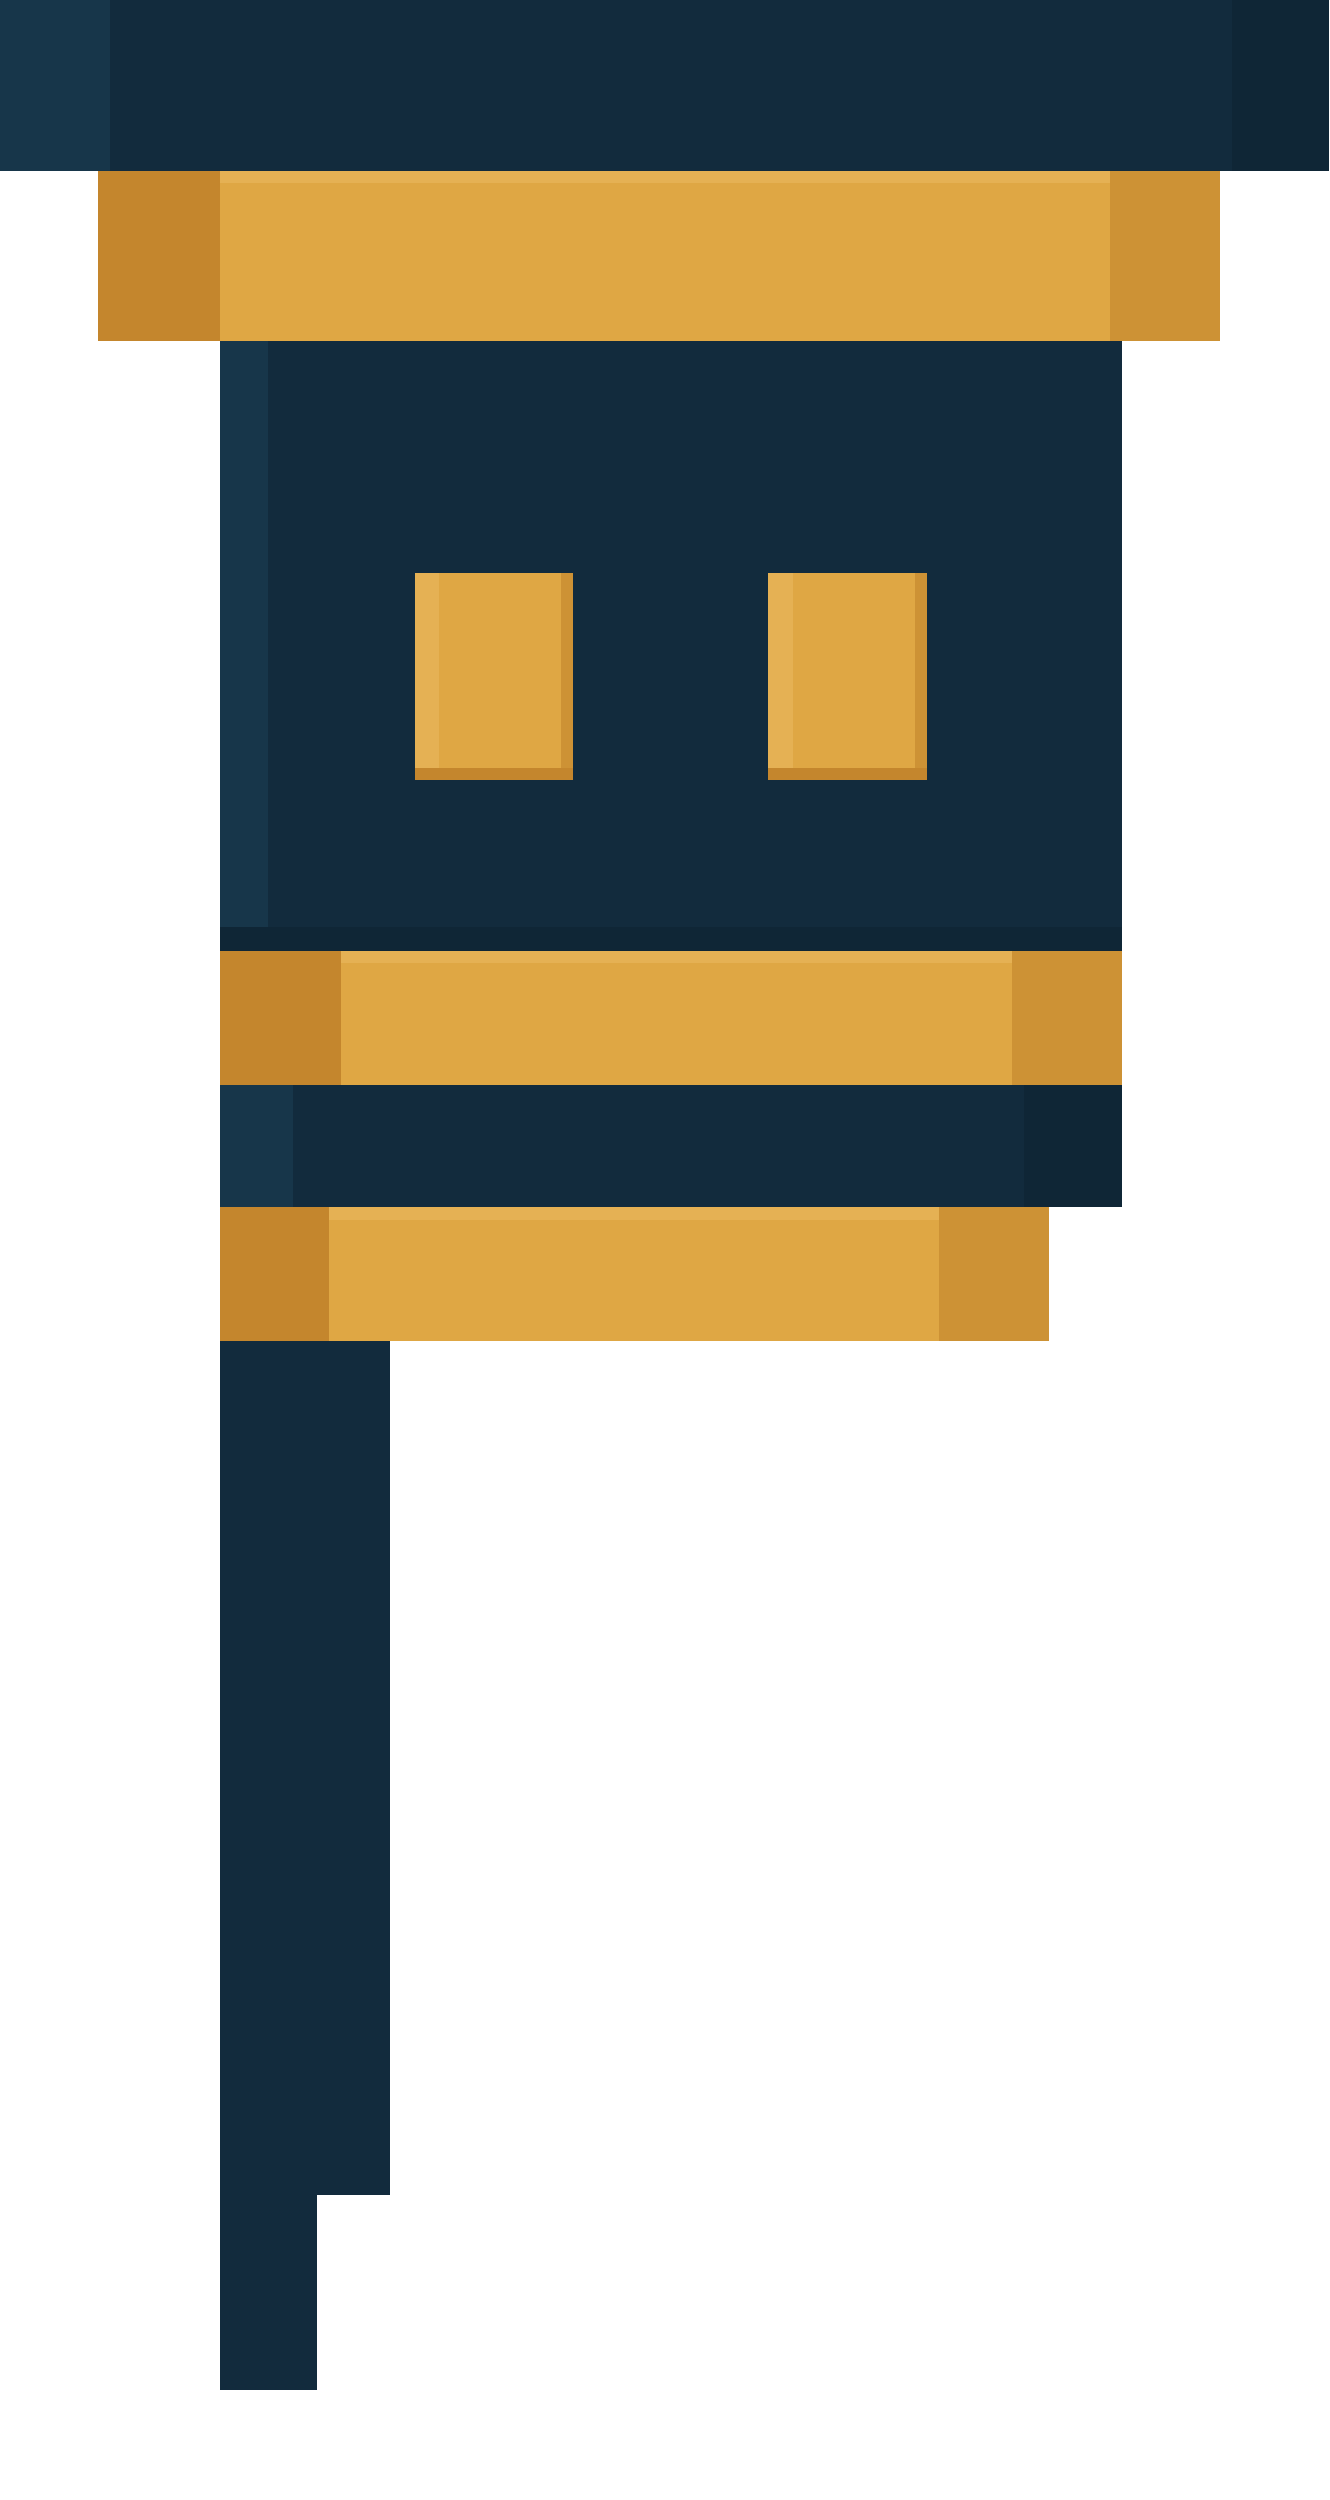
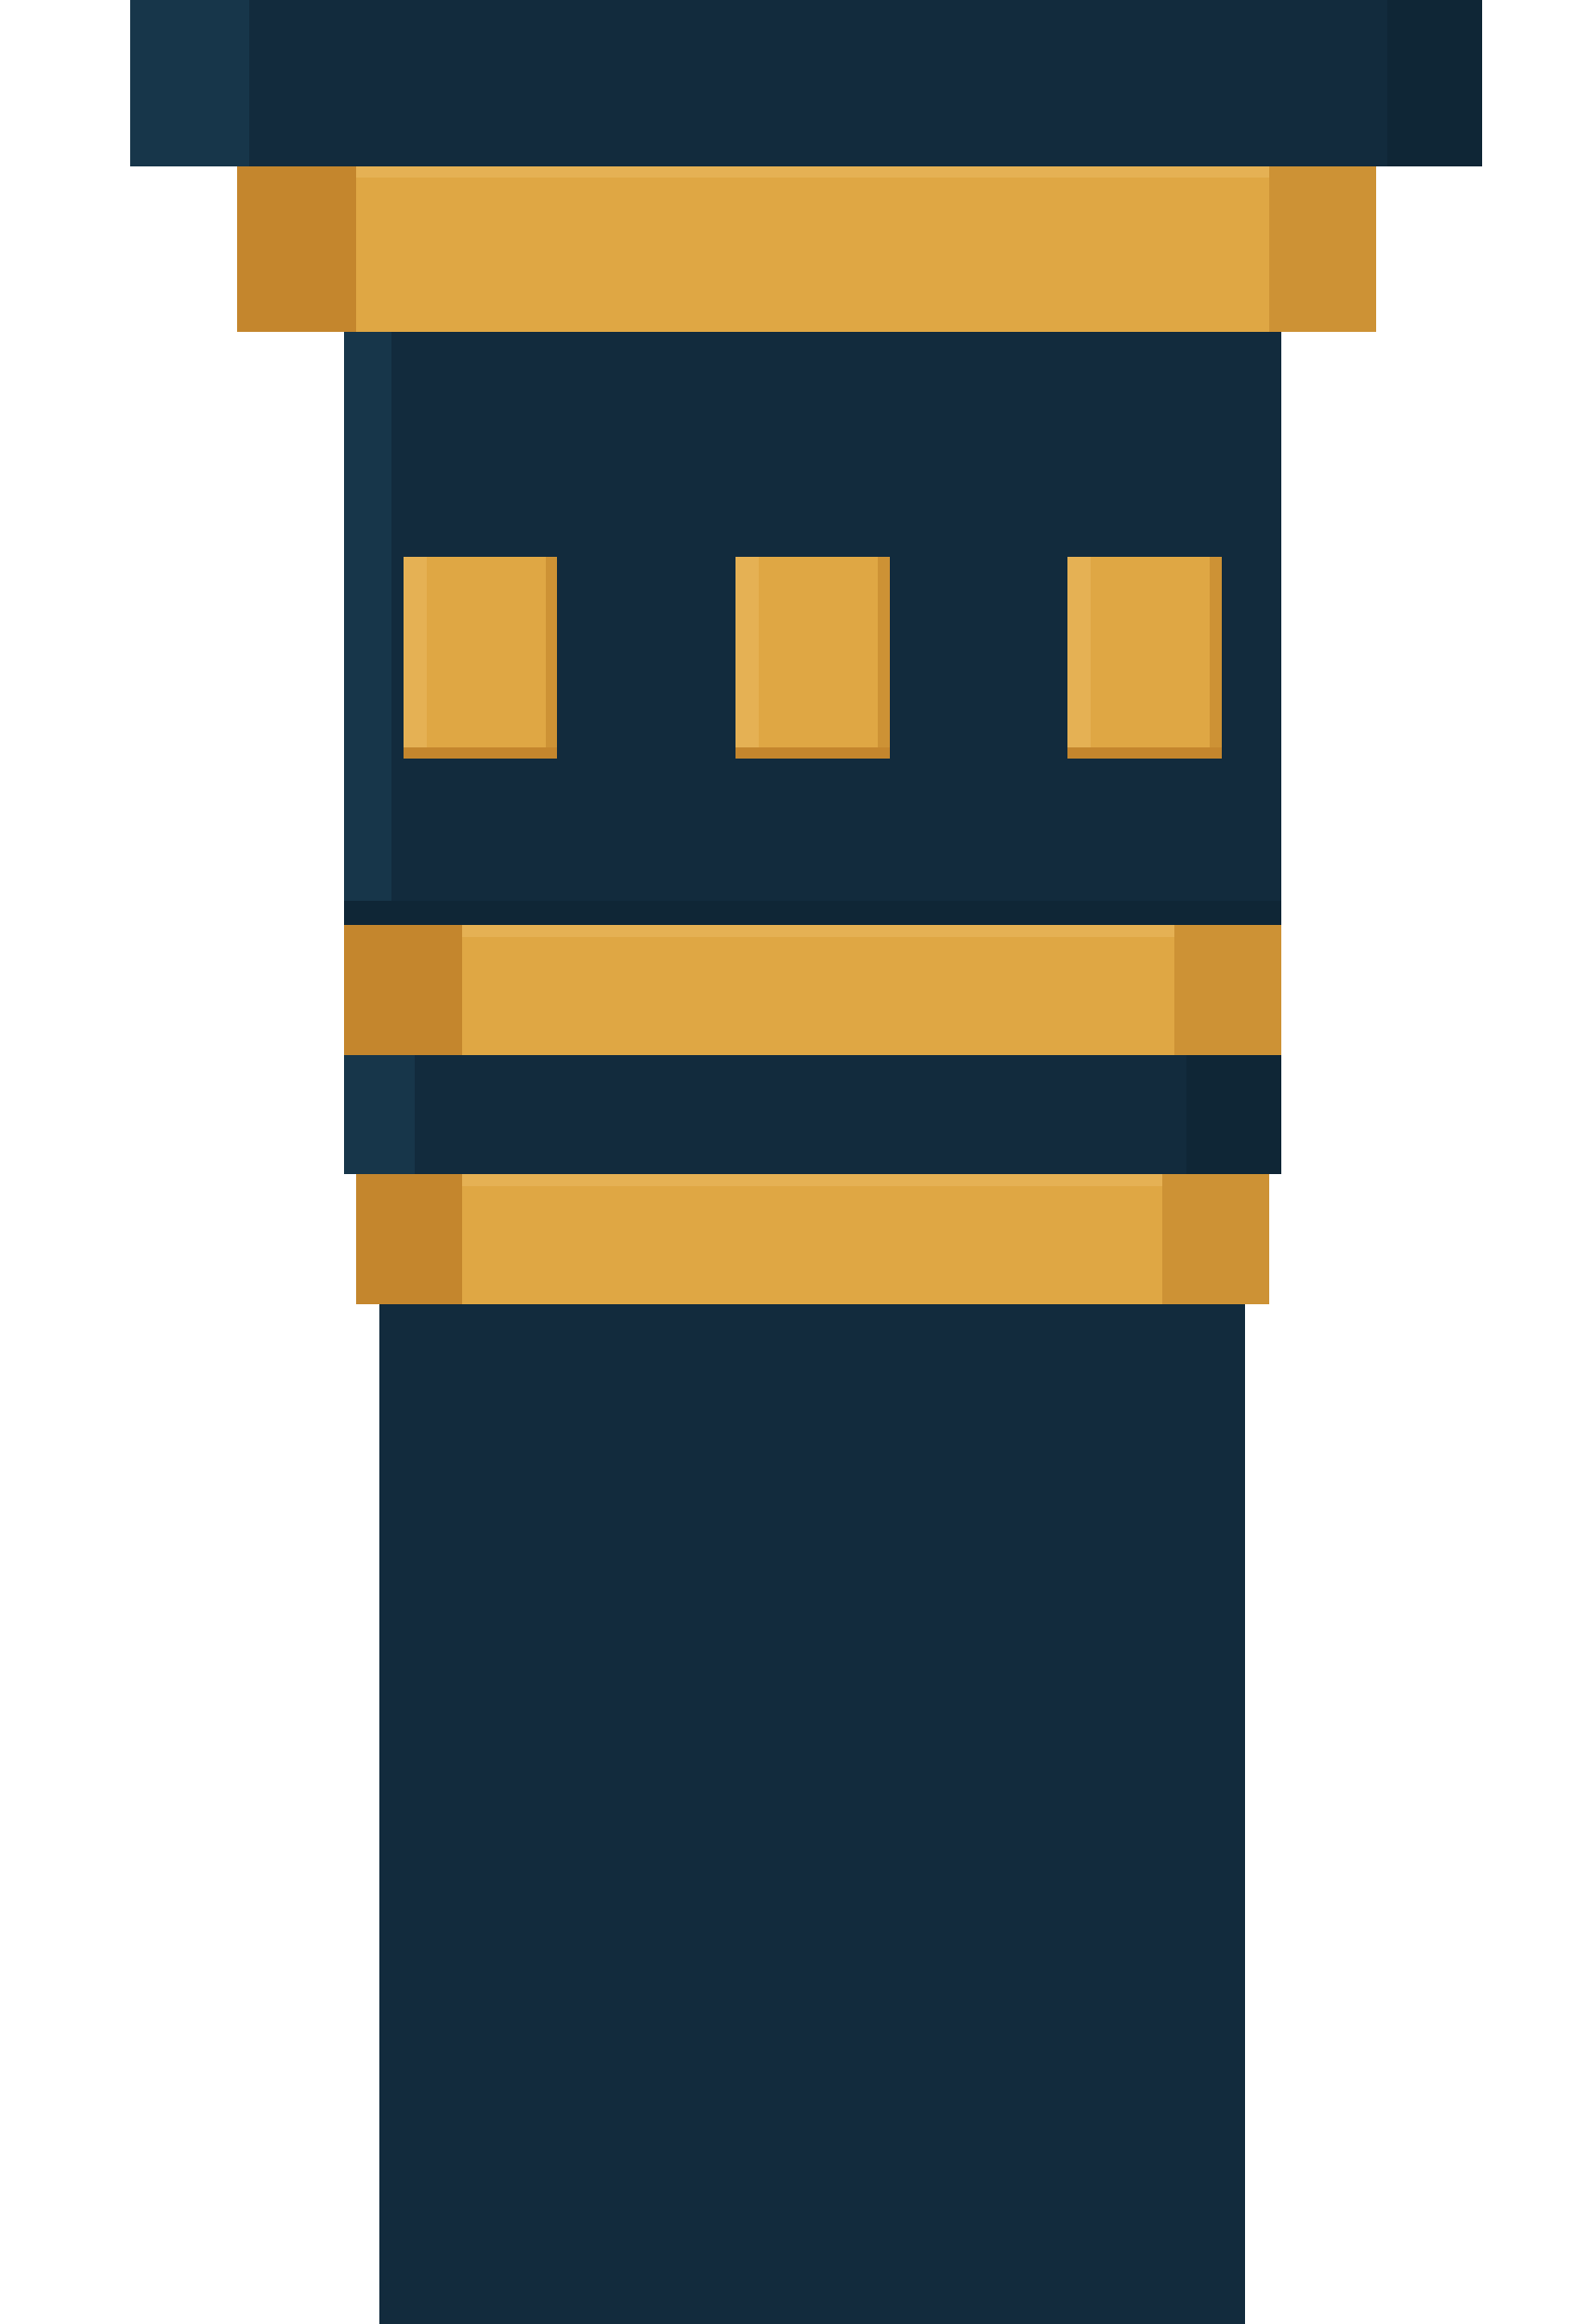
- <svg xmlns="http://www.w3.org/2000/svg" viewBox="0 0 109 205" role="img" aria-labelledby="right-capital-title" shape-rendering="crispEdges">
+ <svg xmlns="http://www.w3.org/2000/svg" viewBox="0 0 134 196" role="img" aria-labelledby="right-capital-title" shape-rendering="crispEdges">
  <style>
    .navy { fill: #122b3d; }
    .gold { fill: #d79d40; }
    .navy-light { fill: #17364a; }
    .navy-shadow { fill: #0f2636; }
    .gold-face { fill: #dfa744; }
    .gold-light { fill: #e5b154; }
    .gold-edge { fill: #cd9235; }
    .gold-shadow { fill: #c4862d; }
  </style>
  <g id="right-capital">
-     <path class="navy" d="M0 0h109v14H0z" />
-     <path class="navy-light" d="M0 0h9v14H0z" />
-     <path class="navy-shadow" d="M101 0h8v14h-8z" />
-     <path class="gold-face" d="M8 14h92v14H8z" />
-     <path class="gold-shadow" d="M8 14h10v14H8z" />
-     <path class="gold-edge" d="M91 14h9v14h-9z" />
-     <path class="gold-light" d="M18 14h73v1H18z" />
-     <path class="navy" d="M18 28h74v10H18zM18 38h74v40H18z" />
-     <path class="navy-light" d="M18 28h4v10h-4zM18 38h4v40h-4z" />
-     <path class="navy-shadow" d="M18 76h74v2H18z" />
+     <path class="navy" d="M11 0h114v14H11z" />
+     <path class="navy-light" d="M11 0h10v14H11z" />
+     <path class="navy-shadow" d="M117 0h8v14h-8z" />
+     <path class="gold-face" d="M20 14h96v14H20z" />
+     <path class="gold-shadow" d="M20 14h10v14H20z" />
+     <path class="gold-edge" d="M107 14h9v14h-9z" />
+     <path class="gold-light" d="M30 14h77v1H30z" />
+     <path class="navy" d="M29 28h79v10H29zM29 38h79v40H29z" />
+     <path class="navy-light" d="M29 28h4v10h-4zM29 38h4v40h-4z" />
+     <path class="navy-shadow" d="M29 76h79v2H29z" />
    <g id="right-capital-windows">
-       <path class="gold-face" d="M34 47h13v17H34zm29 0h13v17H63z" />
-       <path class="gold-light" d="M34 47h2v16h-2zm29 0h2v16h-2z" />
-       <path class="gold-edge" d="M46 47h1v17h-1zm29 0h1v17h-1z" />
-       <path class="gold-shadow" d="M34 63h13v1H34zm29 0h13v1H63z" />
+       <path class="gold-face" d="M34 47h13v17H34zm28 0h13v17H62zm28 0h13v17H90z" />
+       <path class="gold-light" d="M34 47h2v16h-2zm28 0h2v16h-2zm28 0h2v16h-2z" />
+       <path class="gold-edge" d="M46 47h1v17h-1zm28 0h1v17h-1zm28 0h1v17h-1z" />
+       <path class="gold-shadow" d="M34 63h13v1H34zm28 0h13v1H62zm28 0h13v1H90z" />
    </g>
-     <path class="gold-face" d="M18 78h74v11H18z" />
-     <path class="gold-shadow" d="M18 78h10v11H18z" />
-     <path class="gold-edge" d="M83 78h9v11h-9z" />
-     <path class="gold-light" d="M28 78h55v1H28z" />
-     <path class="navy" d="M18 89h74v10H18z" />
-     <path class="navy-light" d="M18 89h6v10h-6z" />
-     <path class="navy-shadow" d="M84 89h8v10h-8z" />
-     <path class="gold-face" d="M18 99h68v11H18z" />
-     <path class="gold-shadow" d="M18 99h9v11H18z" />
-     <path class="gold-edge" d="M77 99h9v11h-9z" />
-     <path class="gold-light" d="M27 99h50v1H27z" />
-     <path class="navy" d="M18 110h14v70H18zM18 180h8v16H18z" />
+     <path class="gold-face" d="M29 78h79v11H29z" />
+     <path class="gold-shadow" d="M29 78h10v11H29z" />
+     <path class="gold-edge" d="M99 78h9v11h-9z" />
+     <path class="gold-light" d="M39 78h60v1H39z" />
+     <path class="navy" d="M29 89h79v10H29z" />
+     <path class="navy-light" d="M29 89h6v10h-6z" />
+     <path class="navy-shadow" d="M100 89h8v10h-8z" />
+     <path class="gold-face" d="M30 99h77v11H30z" />
+     <path class="gold-shadow" d="M30 99h9v11H30z" />
+     <path class="gold-edge" d="M98 99h9v11h-9z" />
+     <path class="gold-light" d="M39 99h59v1H39z" />
+     <path class="navy" d="M32 110h73v86H32z" />
  </g>
</svg>
